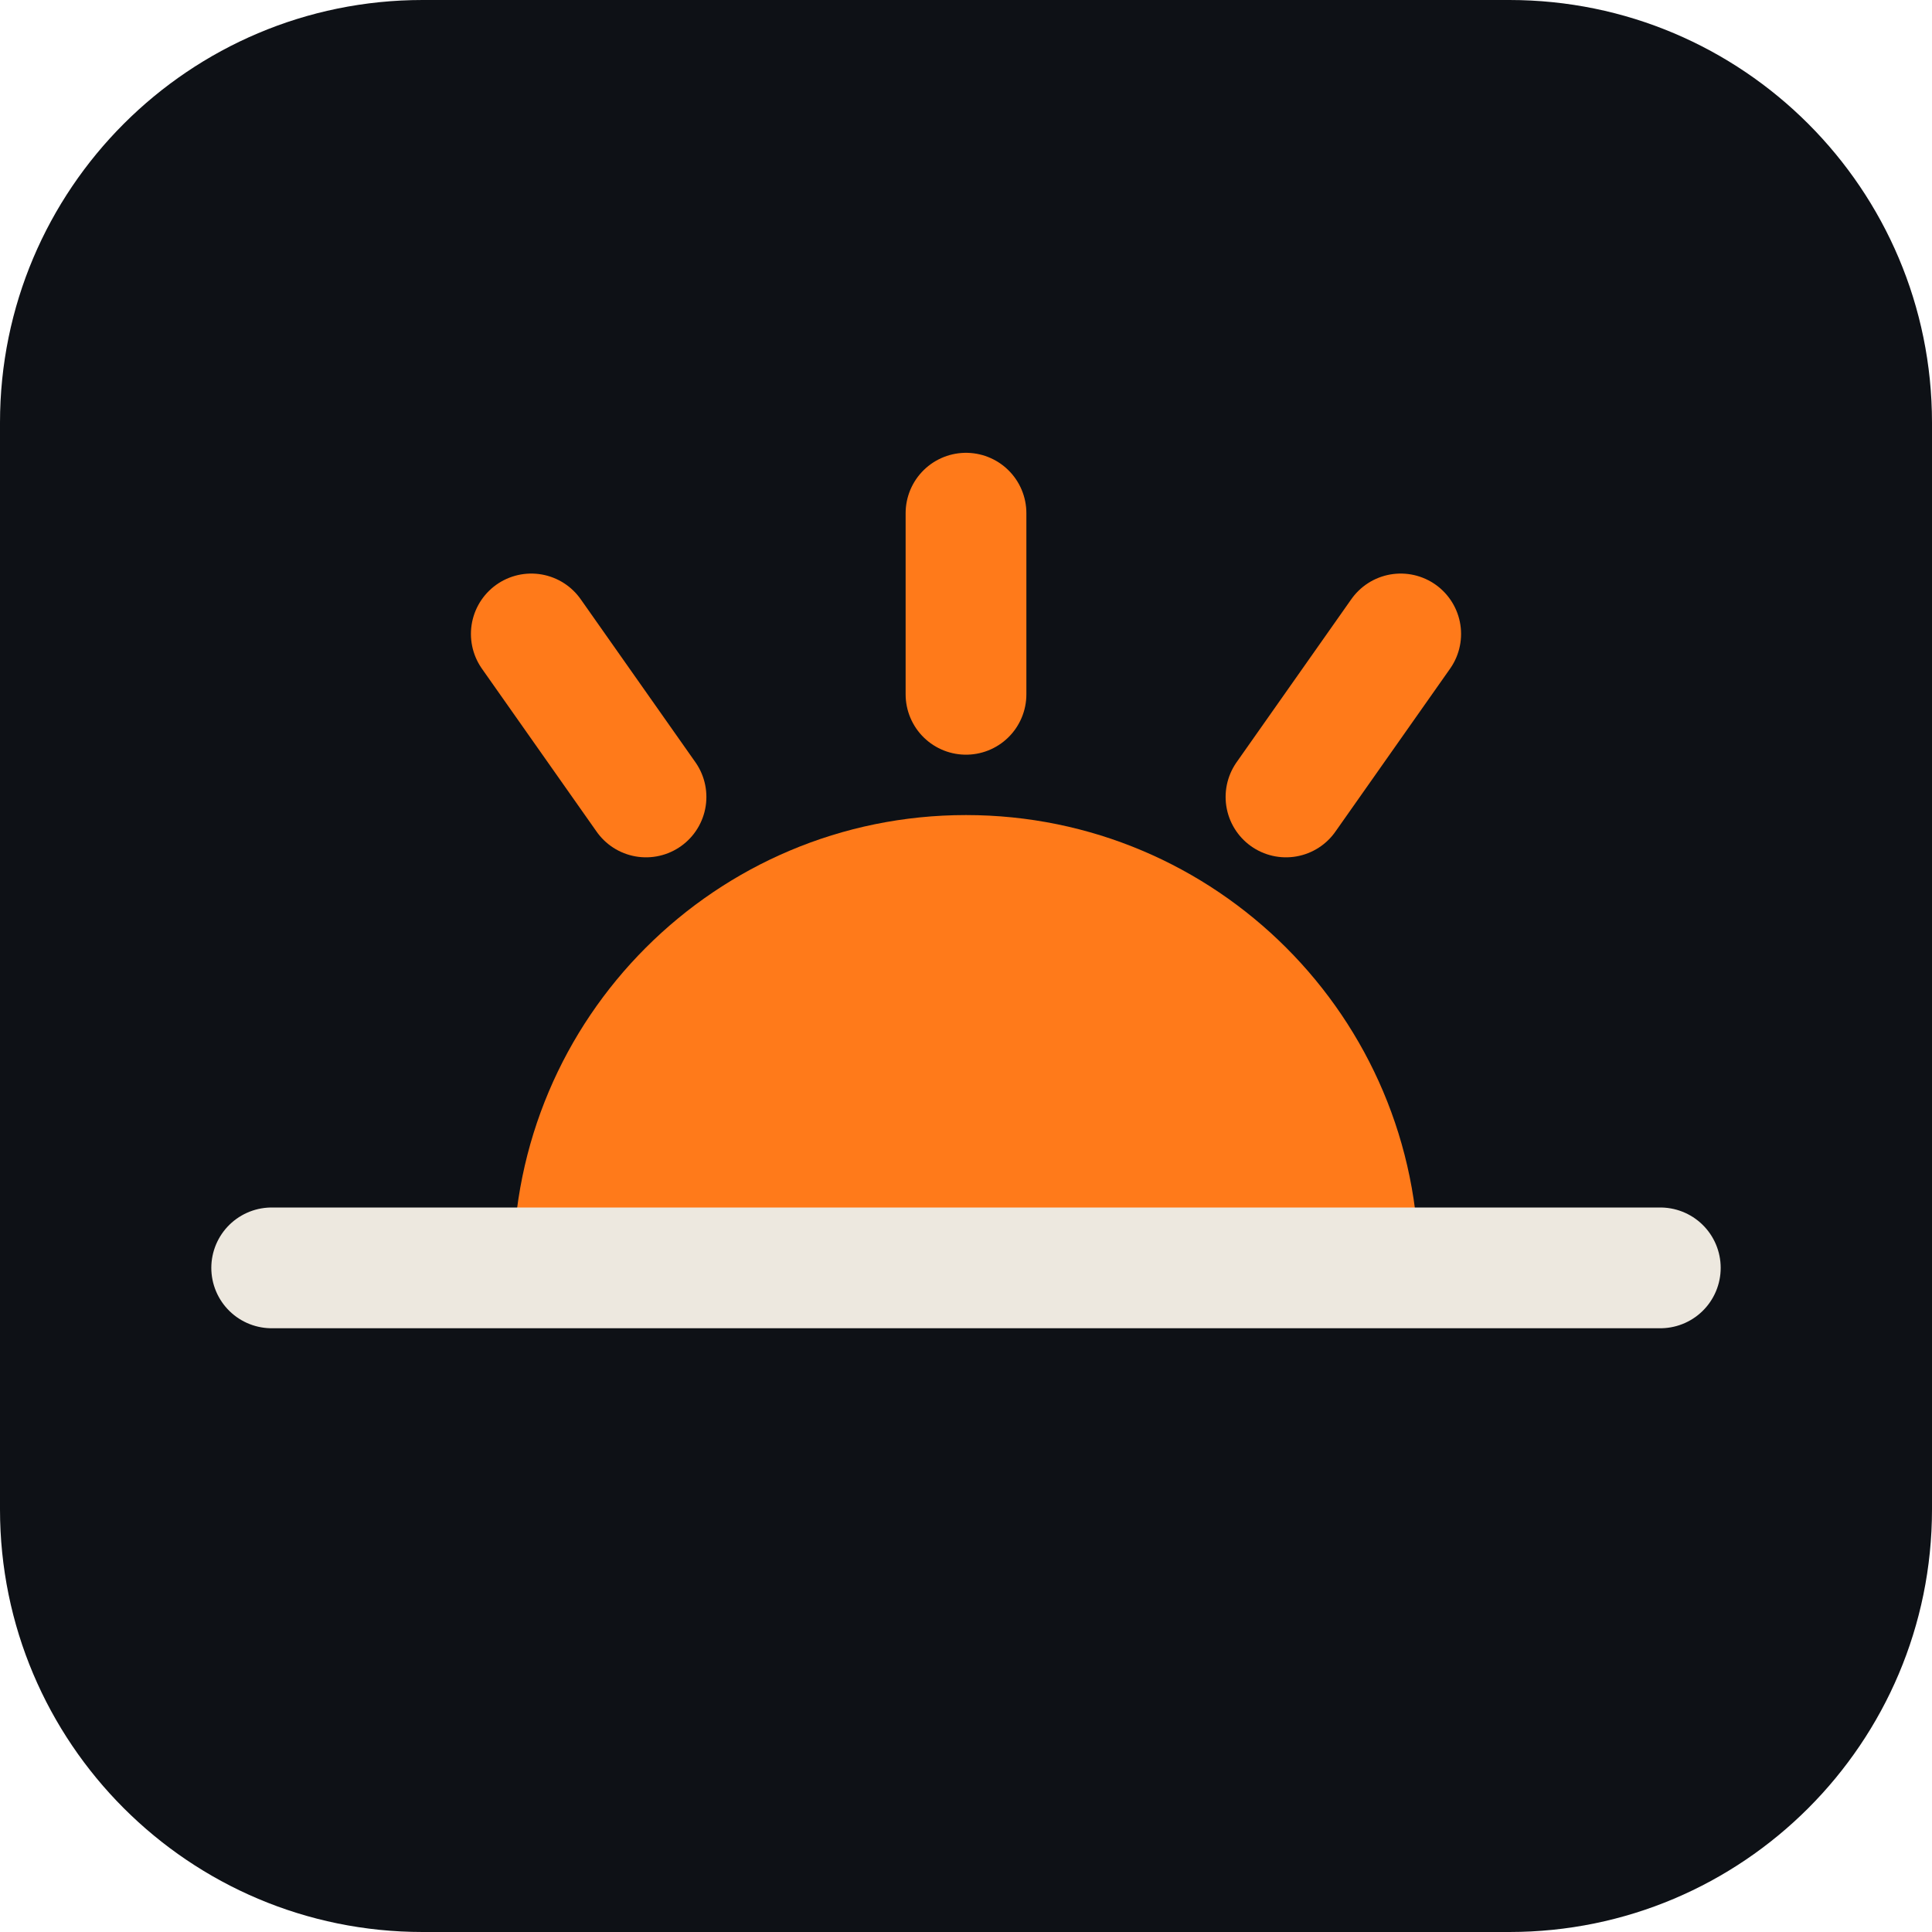
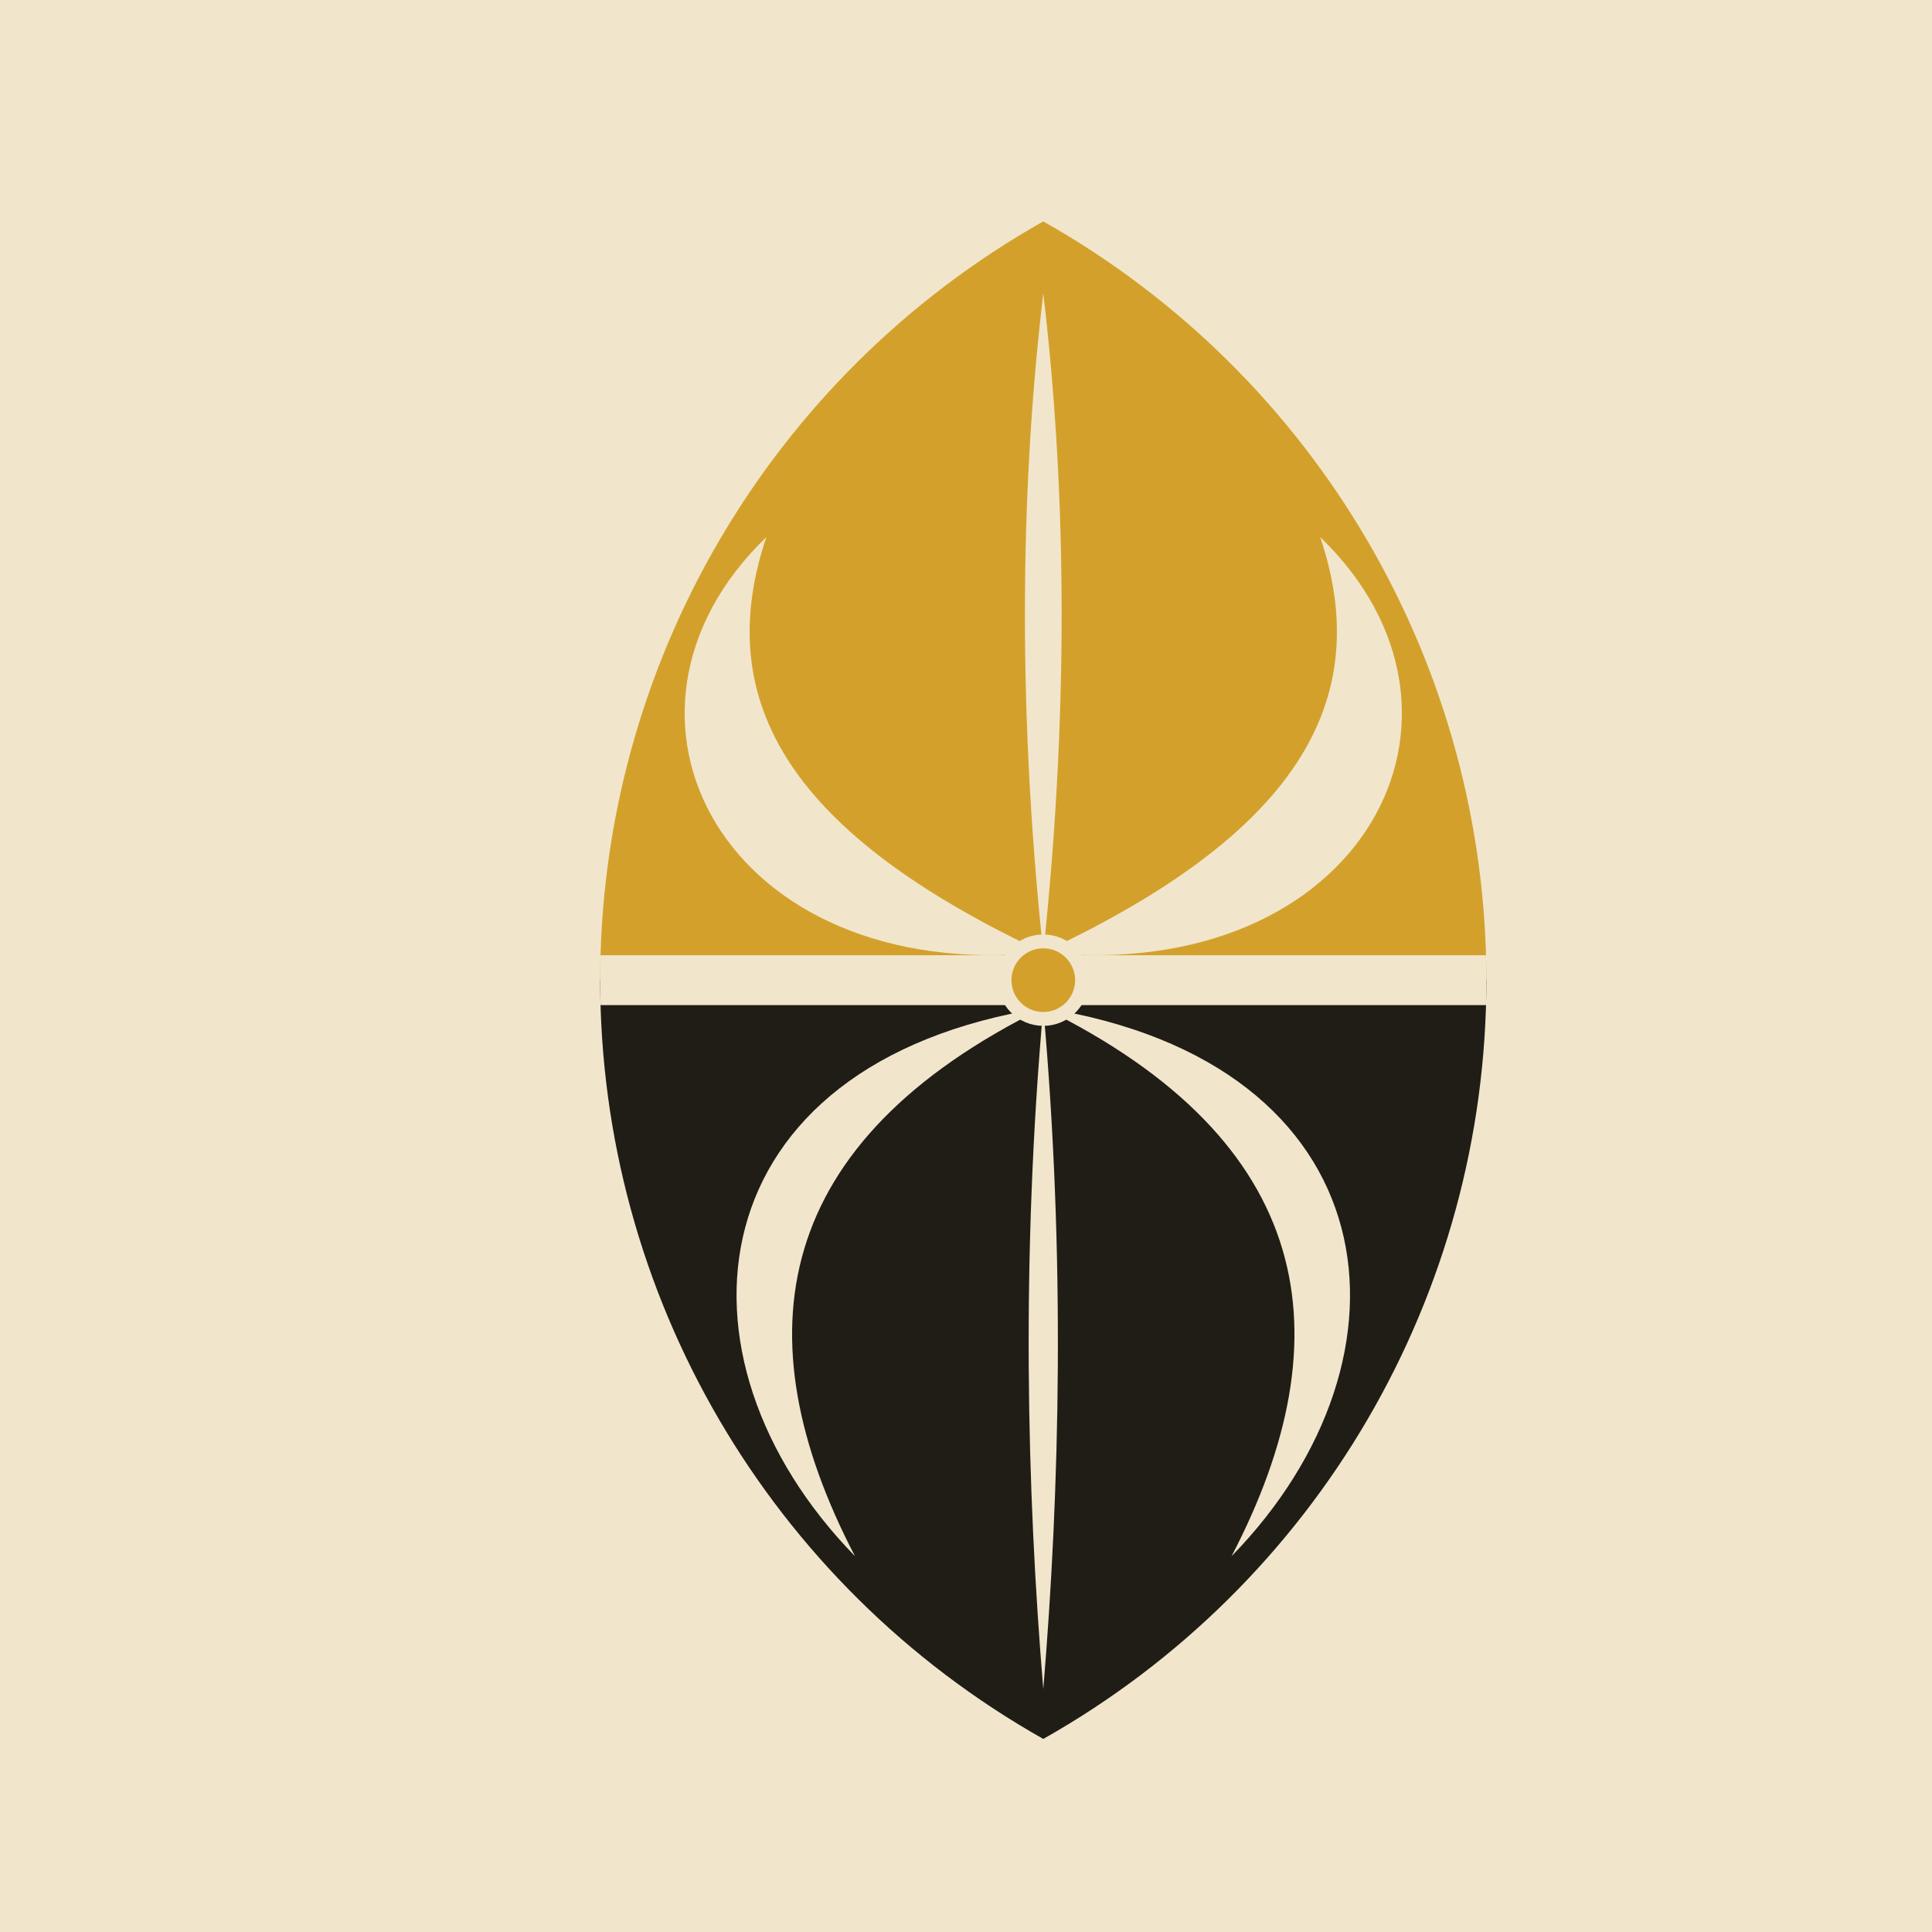
- <svg xmlns="http://www.w3.org/2000/svg" viewBox="0 0 64 64">
-   <rect width="64" height="64" rx="14" fill="#0E1116" />
-   <path d="M17 42 A15 15 0 0 1 47 42 Z" fill="#FF7A1A" />
-   <g fill="none" stroke="#FF7A1A" stroke-width="4" stroke-linecap="round">
-     <path d="M32 23 V17 M42.6 26.4 L46.4 21 M21.4 26.4 L17.6 21" />
+ <svg xmlns="http://www.w3.org/2000/svg" width="300" height="300" viewBox="0 0 300 300">
+   <rect x="-1000" y="-1000" width="3000" height="3000" fill="#F1E6CC" />
+   <g transform="translate(76,6) scale(0.86)">
+     <defs>
+       <clipPath id="vf">
+         <path d="M100 33 A157.3 157.3 0 0 1 100 307 A157.3 157.3 0 0 1 100 33 Z" />
+       </clipPath>
+     </defs>
+     <g clip-path="url(#vf)">
+       <rect x="0" y="0" width="200" height="170" fill="#D3A12B" />
+       <rect x="0" y="170" width="200" height="200" fill="#201D17" />
+       <path d="M100.0 165.0 C105.0 118.0 103.8 78.0 100.0 46.0 C96.2 78.0 95.0 118.0 100.0 165.0 Z" fill="#F1E6CC" />
+       <path d="M100.0 165.0 C157.7 170.9 183.2 122.0 150.0 90.0 C160.8 122.0 142.3 145.1 100.0 165.0 Z" fill="#F1E6CC" />
+       <path d="M100.0 165.0 C57.7 145.1 39.2 122.0 50.0 90.0 C16.8 122.0 42.3 170.9 100.0 165.0 Z" fill="#F1E6CC" />
+       <path d="M100.0 175.0 C96.0 220.0 97.0 262.0 100.0 298.0 C103.0 262.0 104.0 220.0 100.0 175.0 Z" fill="#F1E6CC" />
+       <path d="M100.0 175.0 C149.0 199.1 154.8 234.1 134.0 274.0 C169.2 237.9 163.0 184.9 100.0 175.0 Z" fill="#F1E6CC" />
+       <path d="M100.0 175.0 C37.0 184.9 30.8 237.9 66.0 274.0 C45.2 234.1 51.0 199.1 100.0 175.0 Z" fill="#F1E6CC" />
+       <rect x="0" y="165.5" width="200" height="9" fill="#F1E6CC" />
+     </g>
+     <circle cx="100" cy="170" r="7" fill="#D3A12B" stroke="#F1E6CC" stroke-width="2.5" />
  </g>
-   <path d="M9 42 H55" fill="none" stroke="#EDE8DF" stroke-width="4" stroke-linecap="round" />
</svg>
